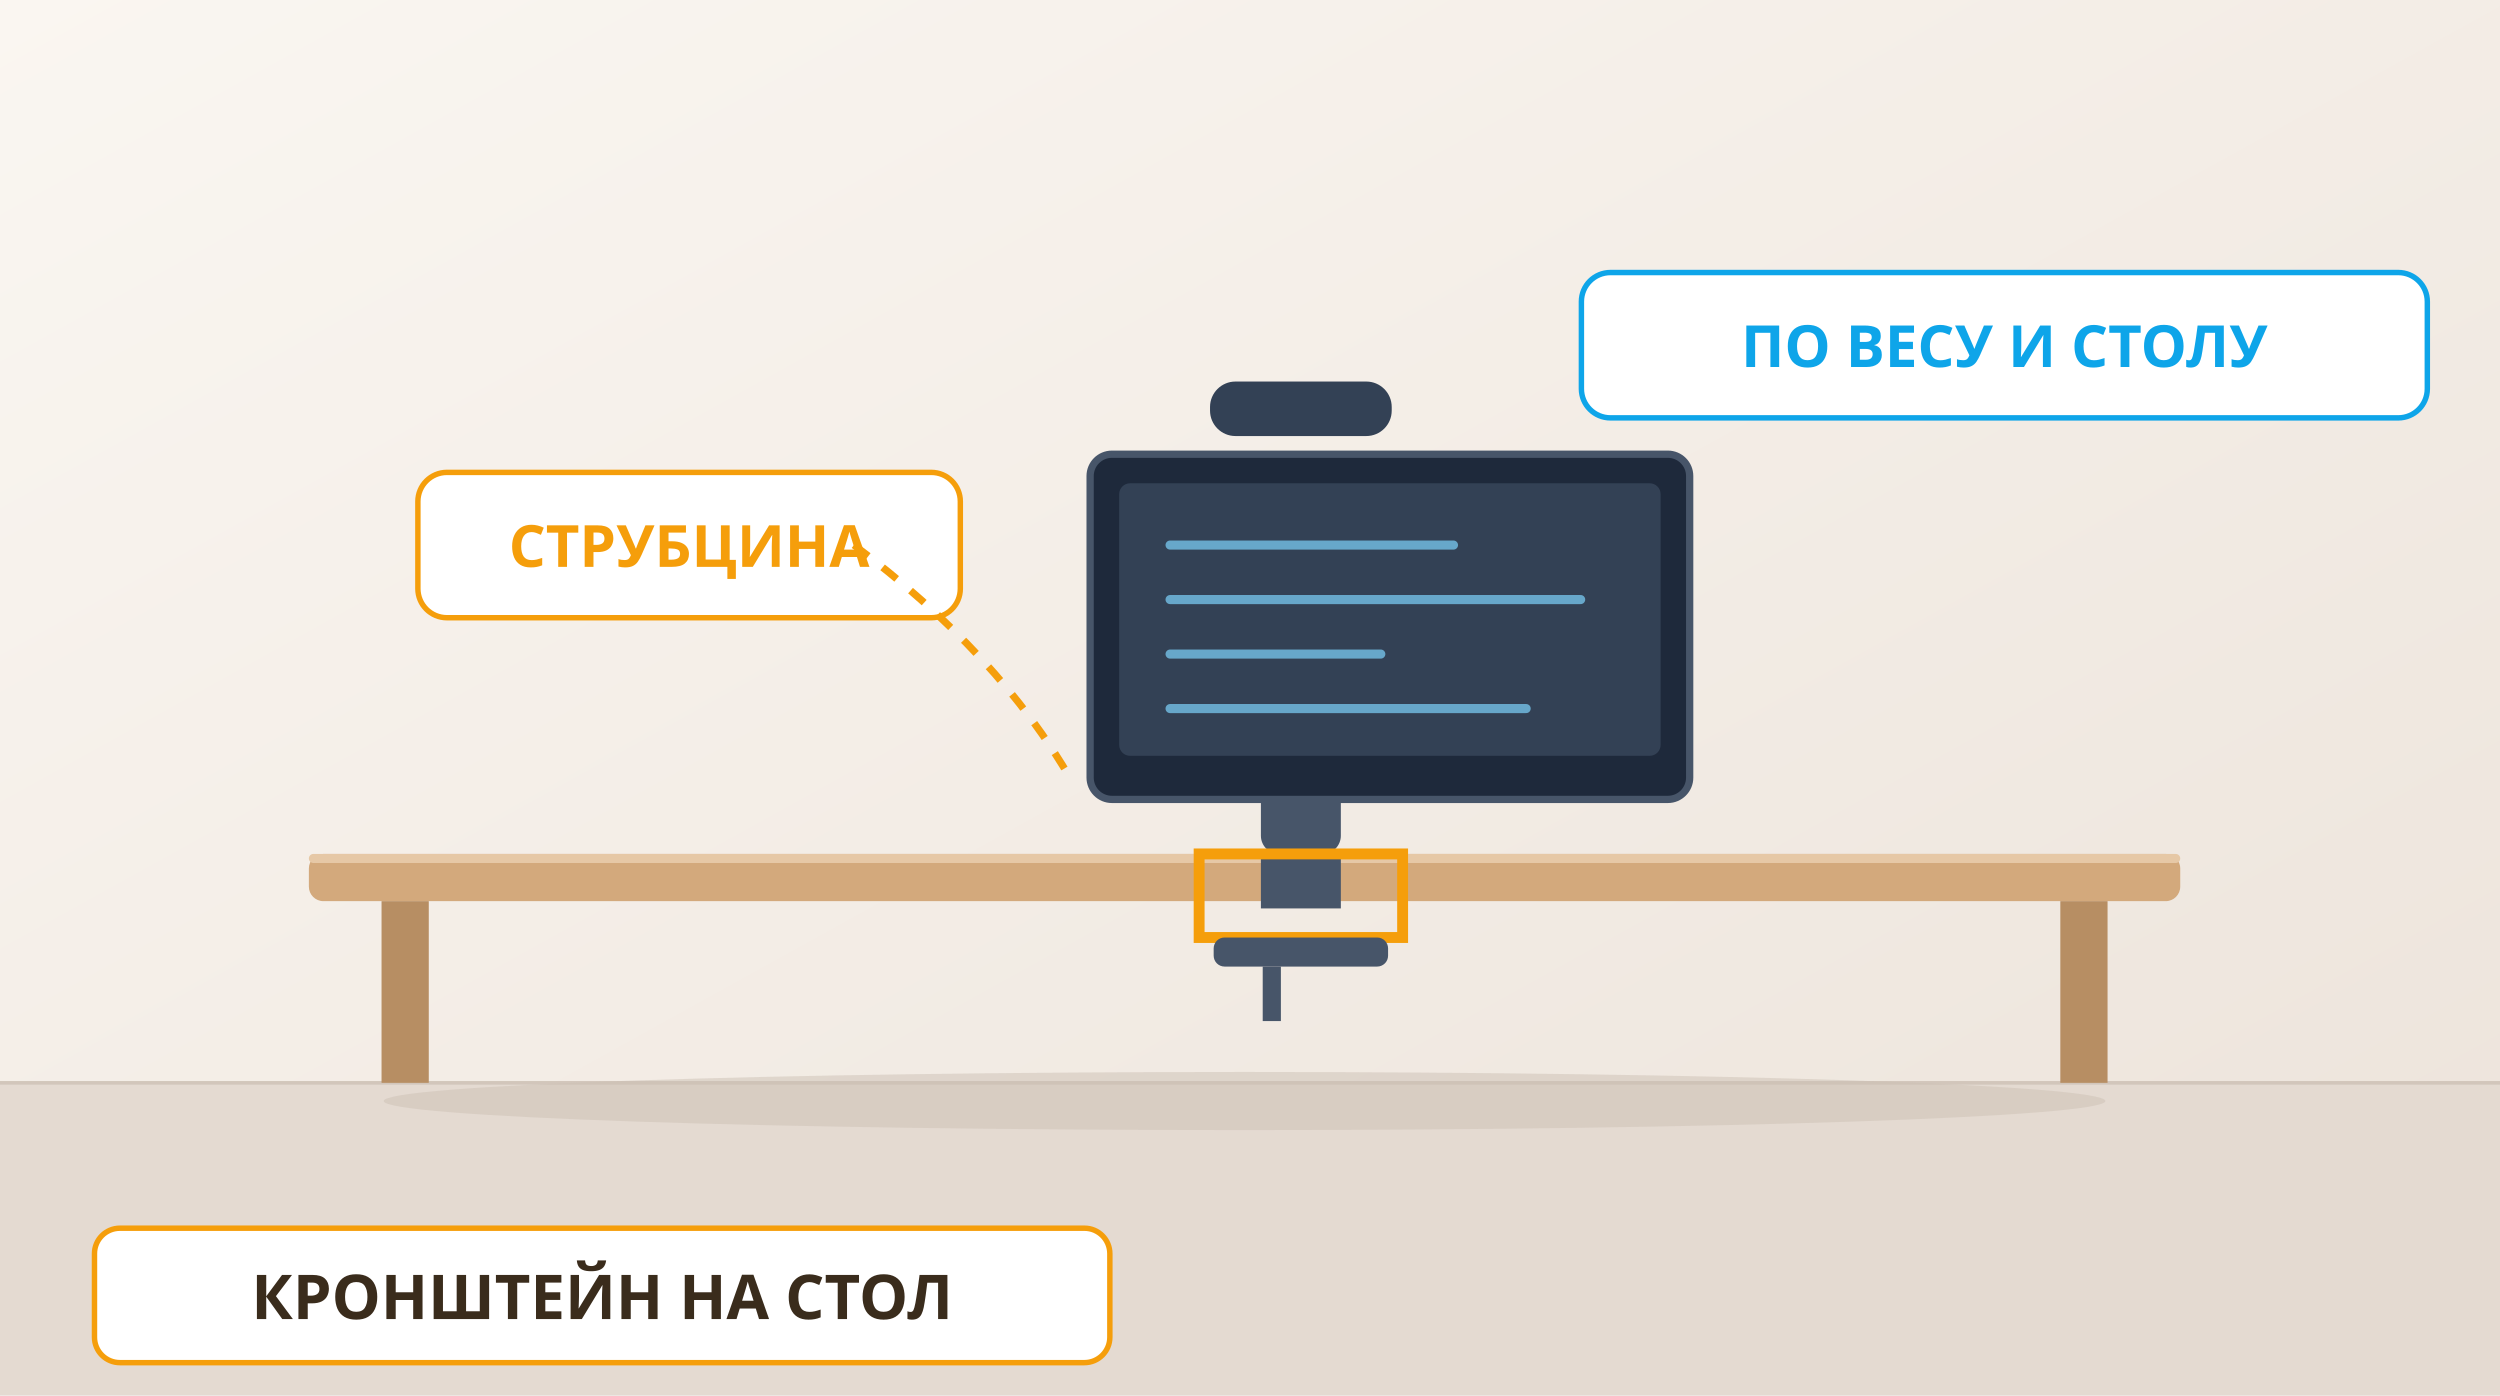
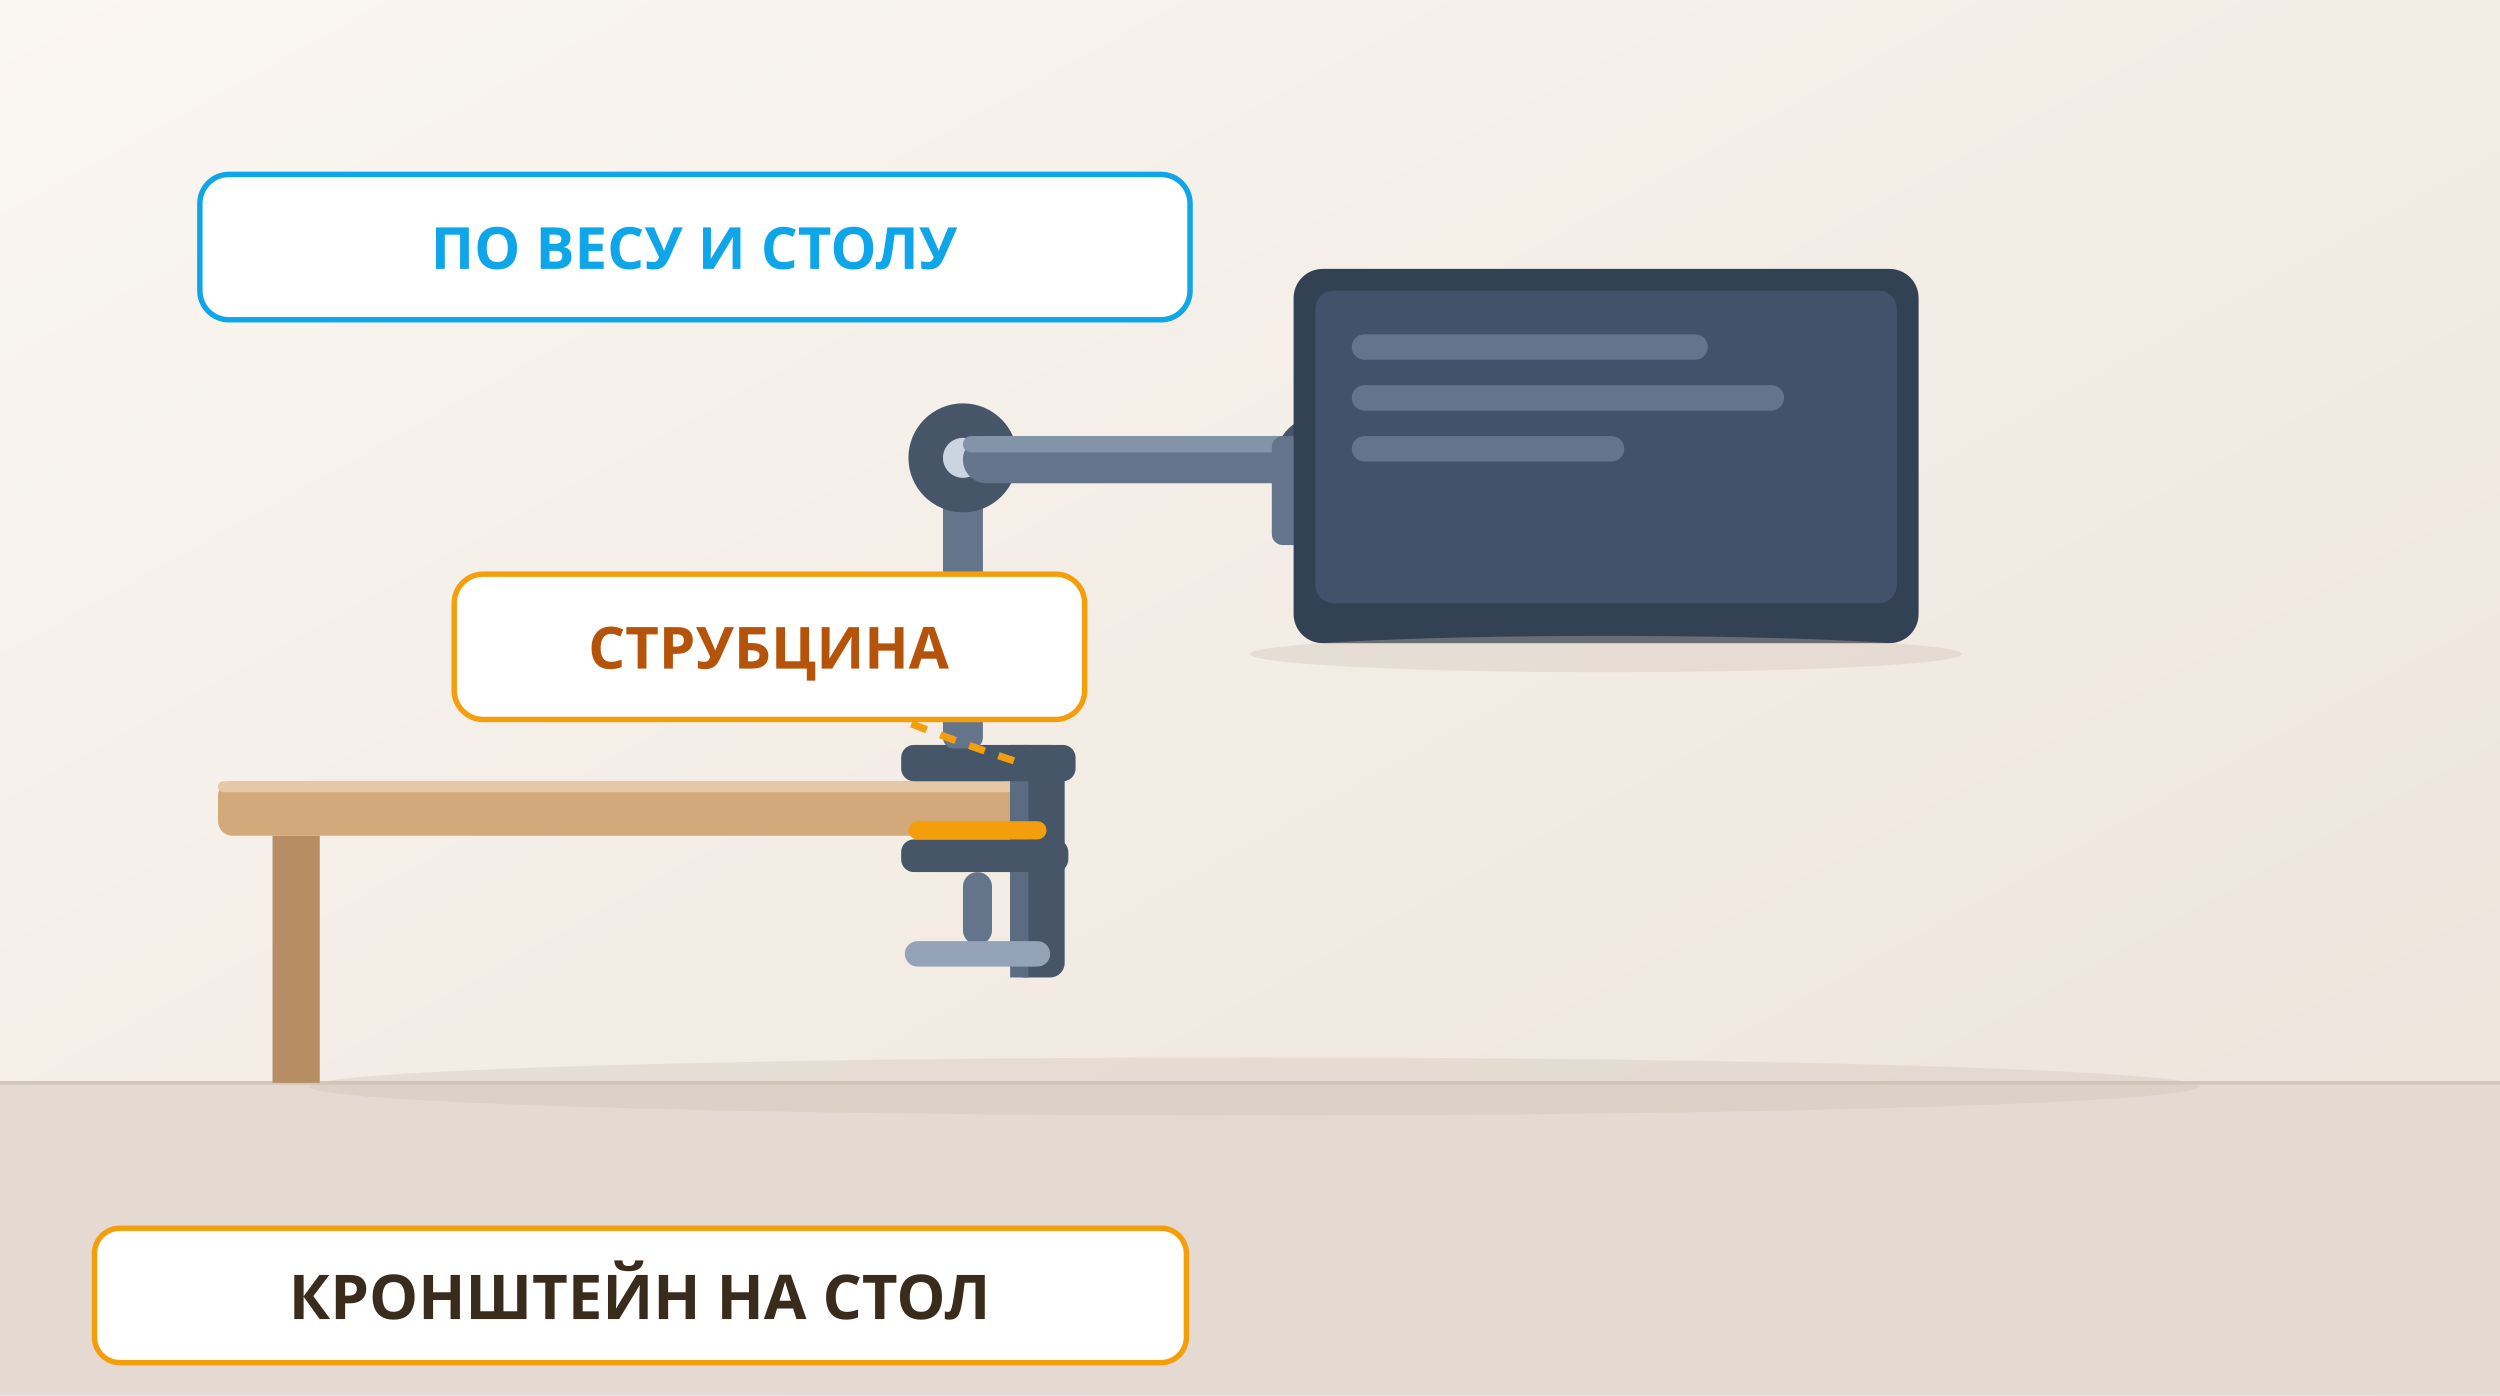
<svg xmlns="http://www.w3.org/2000/svg" viewBox="0 0 1376 768" width="1376" height="768">
  <defs>
    <linearGradient id="bg" x1="0%" y1="0%" x2="100%" y2="100%">
      <stop offset="0%" stop-color="#faf6f1" />
      <stop offset="100%" stop-color="#ece3da" />
    </linearGradient>
  </defs>
  <rect width="1376" height="768" fill="url(#bg)" />
  <rect x="0" y="596" width="1376" height="172" fill="#e4dad1" />
  <line x1="0" y1="596" x2="1376" y2="596" stroke="#d2c6bb" stroke-width="2" />
-   <ellipse cx="685" cy="606" rx="473.8" ry="16" fill="#cdc0b5" fill-opacity="0.5" />
-   <rect x="170" y="470" width="1030" height="26" rx="8" fill="#d3a97c" />
-   <rect x="170" y="470" width="1030" height="5" rx="2.5" fill="#e6c8a6" />
-   <rect x="210" y="496" width="26" height="100" fill="#b78e63" />
-   <rect x="1134" y="496" width="26" height="100" fill="#b78e63" />
-   <rect x="694" y="250" width="44" height="220" rx="10" fill="#475569" />
-   <rect x="666" y="210" width="100" height="30" rx="14" fill="#334155" />
-   <rect x="600" y="250" width="330" height="190" rx="12" fill="#1e293b" stroke="#475569" stroke-width="4" />
-   <rect x="616" y="266" width="298" height="150" rx="6" fill="#334155" />
-   <g stroke="#7dd3fc" stroke-width="5" stroke-linecap="round" opacity="0.7">
-     <line x1="644" y1="300" x2="800" y2="300" />
-     <line x1="644" y1="330" x2="870" y2="330" />
-     <line x1="644" y1="360" x2="760" y2="360" />
-     <line x1="644" y1="390" x2="840" y2="390" />
-   </g>
-   <rect x="694" y="470" width="44" height="30" fill="#475569" />
-   <path d="M660 470 h112 v46 h-112 z" fill="none" stroke="#f59e0b" stroke-width="6" />
-   <rect x="668" y="516" width="96" height="16" rx="6" fill="#475569" />
-   <path d="M700 532 v30" stroke="#475569" stroke-width="10" />
-   <rect x="230" y="260" width="298.56" height="80" rx="16" fill="#ffffff" stroke="#f59e0b" stroke-width="3" />
-   <text x="379.28" y="312" font-family="system-ui, sans-serif" font-size="32" font-weight="800" fill="#f59e0b" text-anchor="middle">СТРУБЦИНА</text>
-   <path d="M470 300 q80 60 120 130" fill="none" stroke="#f59e0b" stroke-width="4" stroke-dasharray="10 10" />
-   <rect x="870.4" y="150" width="465.6" height="80" rx="16" fill="#ffffff" stroke="#0ea5e9" stroke-width="3" />
-   <text x="1103.2" y="202" font-family="system-ui, sans-serif" font-size="32" font-weight="800" fill="#0ea5e9" text-anchor="middle">ПО ВЕСУ И СТОЛУ</text>
-   <rect x="52" y="676" width="558.86" height="74" rx="14" fill="#ffffff" stroke="#f59e0b" stroke-width="3" />
-   <text x="331.43" y="726" font-family="system-ui, sans-serif" font-size="34" font-weight="800" fill="#3a2c1c" text-anchor="middle">КРОНШТЕЙН НА СТОЛ</text>
+   <ellipse cx="690" cy="598" rx="520" ry="16" fill="#cdc0b5" fill-opacity="0.35" />
+   <rect x="120" y="430" width="440" height="30" rx="8" fill="#d3a97c" />
+   <rect x="120" y="430" width="440" height="6" rx="3" fill="#e6c8a6" />
+   <rect x="150" y="460" width="26" height="136" fill="#b78e63" />
+   <rect x="556" y="410" width="30" height="128" rx="8" fill="#475569" />
+   <rect x="556" y="410" width="10" height="128" fill="#5b6b81" />
+   <rect x="496" y="410" width="96" height="20" rx="7" fill="#475569" />
+   <rect x="496" y="462" width="92" height="18" rx="7" fill="#475569" />
+   <rect x="500" y="452" width="76" height="10" rx="5" fill="#f59e0b" />
+   <rect x="530" y="480" width="16" height="40" rx="8" fill="#64748b" />
+   <rect x="498" y="518" width="80" height="14" rx="7" fill="#94a3b8" />
+   <rect x="519" y="252" width="22" height="160" rx="6" fill="#64748b" />
+   <circle cx="530" cy="252" r="30" fill="#475569" />
+   <circle cx="530" cy="252" r="11" fill="#cbd5e1" />
+   <rect x="530" y="240" width="196" height="26" rx="13" fill="#64748b" />
+   <rect x="530" y="240" width="196" height="9" rx="4.5" fill="#8494a8" />
+   <circle cx="726" cy="253" r="24" fill="#475569" />
+   <circle cx="726" cy="253" r="9" fill="#cbd5e1" />
+   <rect x="700" y="240" width="18" height="60" rx="6" fill="#64748b" />
+   <rect x="712" y="148" width="344" height="206" rx="16" fill="#334155" />
+   <rect x="724" y="160" width="320" height="172" rx="10" fill="#41526a" />
+   <rect x="744" y="184" width="196" height="14" rx="7" fill="#64748b" />
+   <rect x="744" y="212" width="238" height="14" rx="7" fill="#64748b" />
+   <rect x="744" y="240" width="150" height="14" rx="7" fill="#64748b" />
+   <ellipse cx="884" cy="360" rx="196" ry="10" fill="#cdc0b5" fill-opacity="0.35" />
+   <path d="M470 386 q60 24 92 34" fill="none" stroke="#f59e0b" stroke-width="4" stroke-dasharray="9 8" />
+   <rect x="250" y="316" width="347" height="80" rx="16" fill="#ffffff" stroke="#f59e0b" stroke-width="3" />
+   <text x="423" y="368" font-family="system-ui, sans-serif" font-size="32" font-weight="800" fill="#b45309" text-anchor="middle">СТРУБЦИНА</text>
+   <rect x="110" y="96" width="545" height="80" rx="16" fill="#ffffff" stroke="#0ea5e9" stroke-width="3" />
+   <text x="382" y="148" font-family="system-ui, sans-serif" font-size="32" font-weight="800" fill="#0ea5e9" text-anchor="middle">ПО ВЕСУ И СТОЛУ</text>
+   <rect x="52" y="676" width="601" height="74" rx="14" fill="#ffffff" stroke="#f59e0b" stroke-width="3" />
+   <text x="352" y="726" font-family="system-ui, sans-serif" font-size="34" font-weight="800" fill="#3a2c1c" text-anchor="middle">КРОНШТЕЙН НА СТОЛ</text>
</svg>
